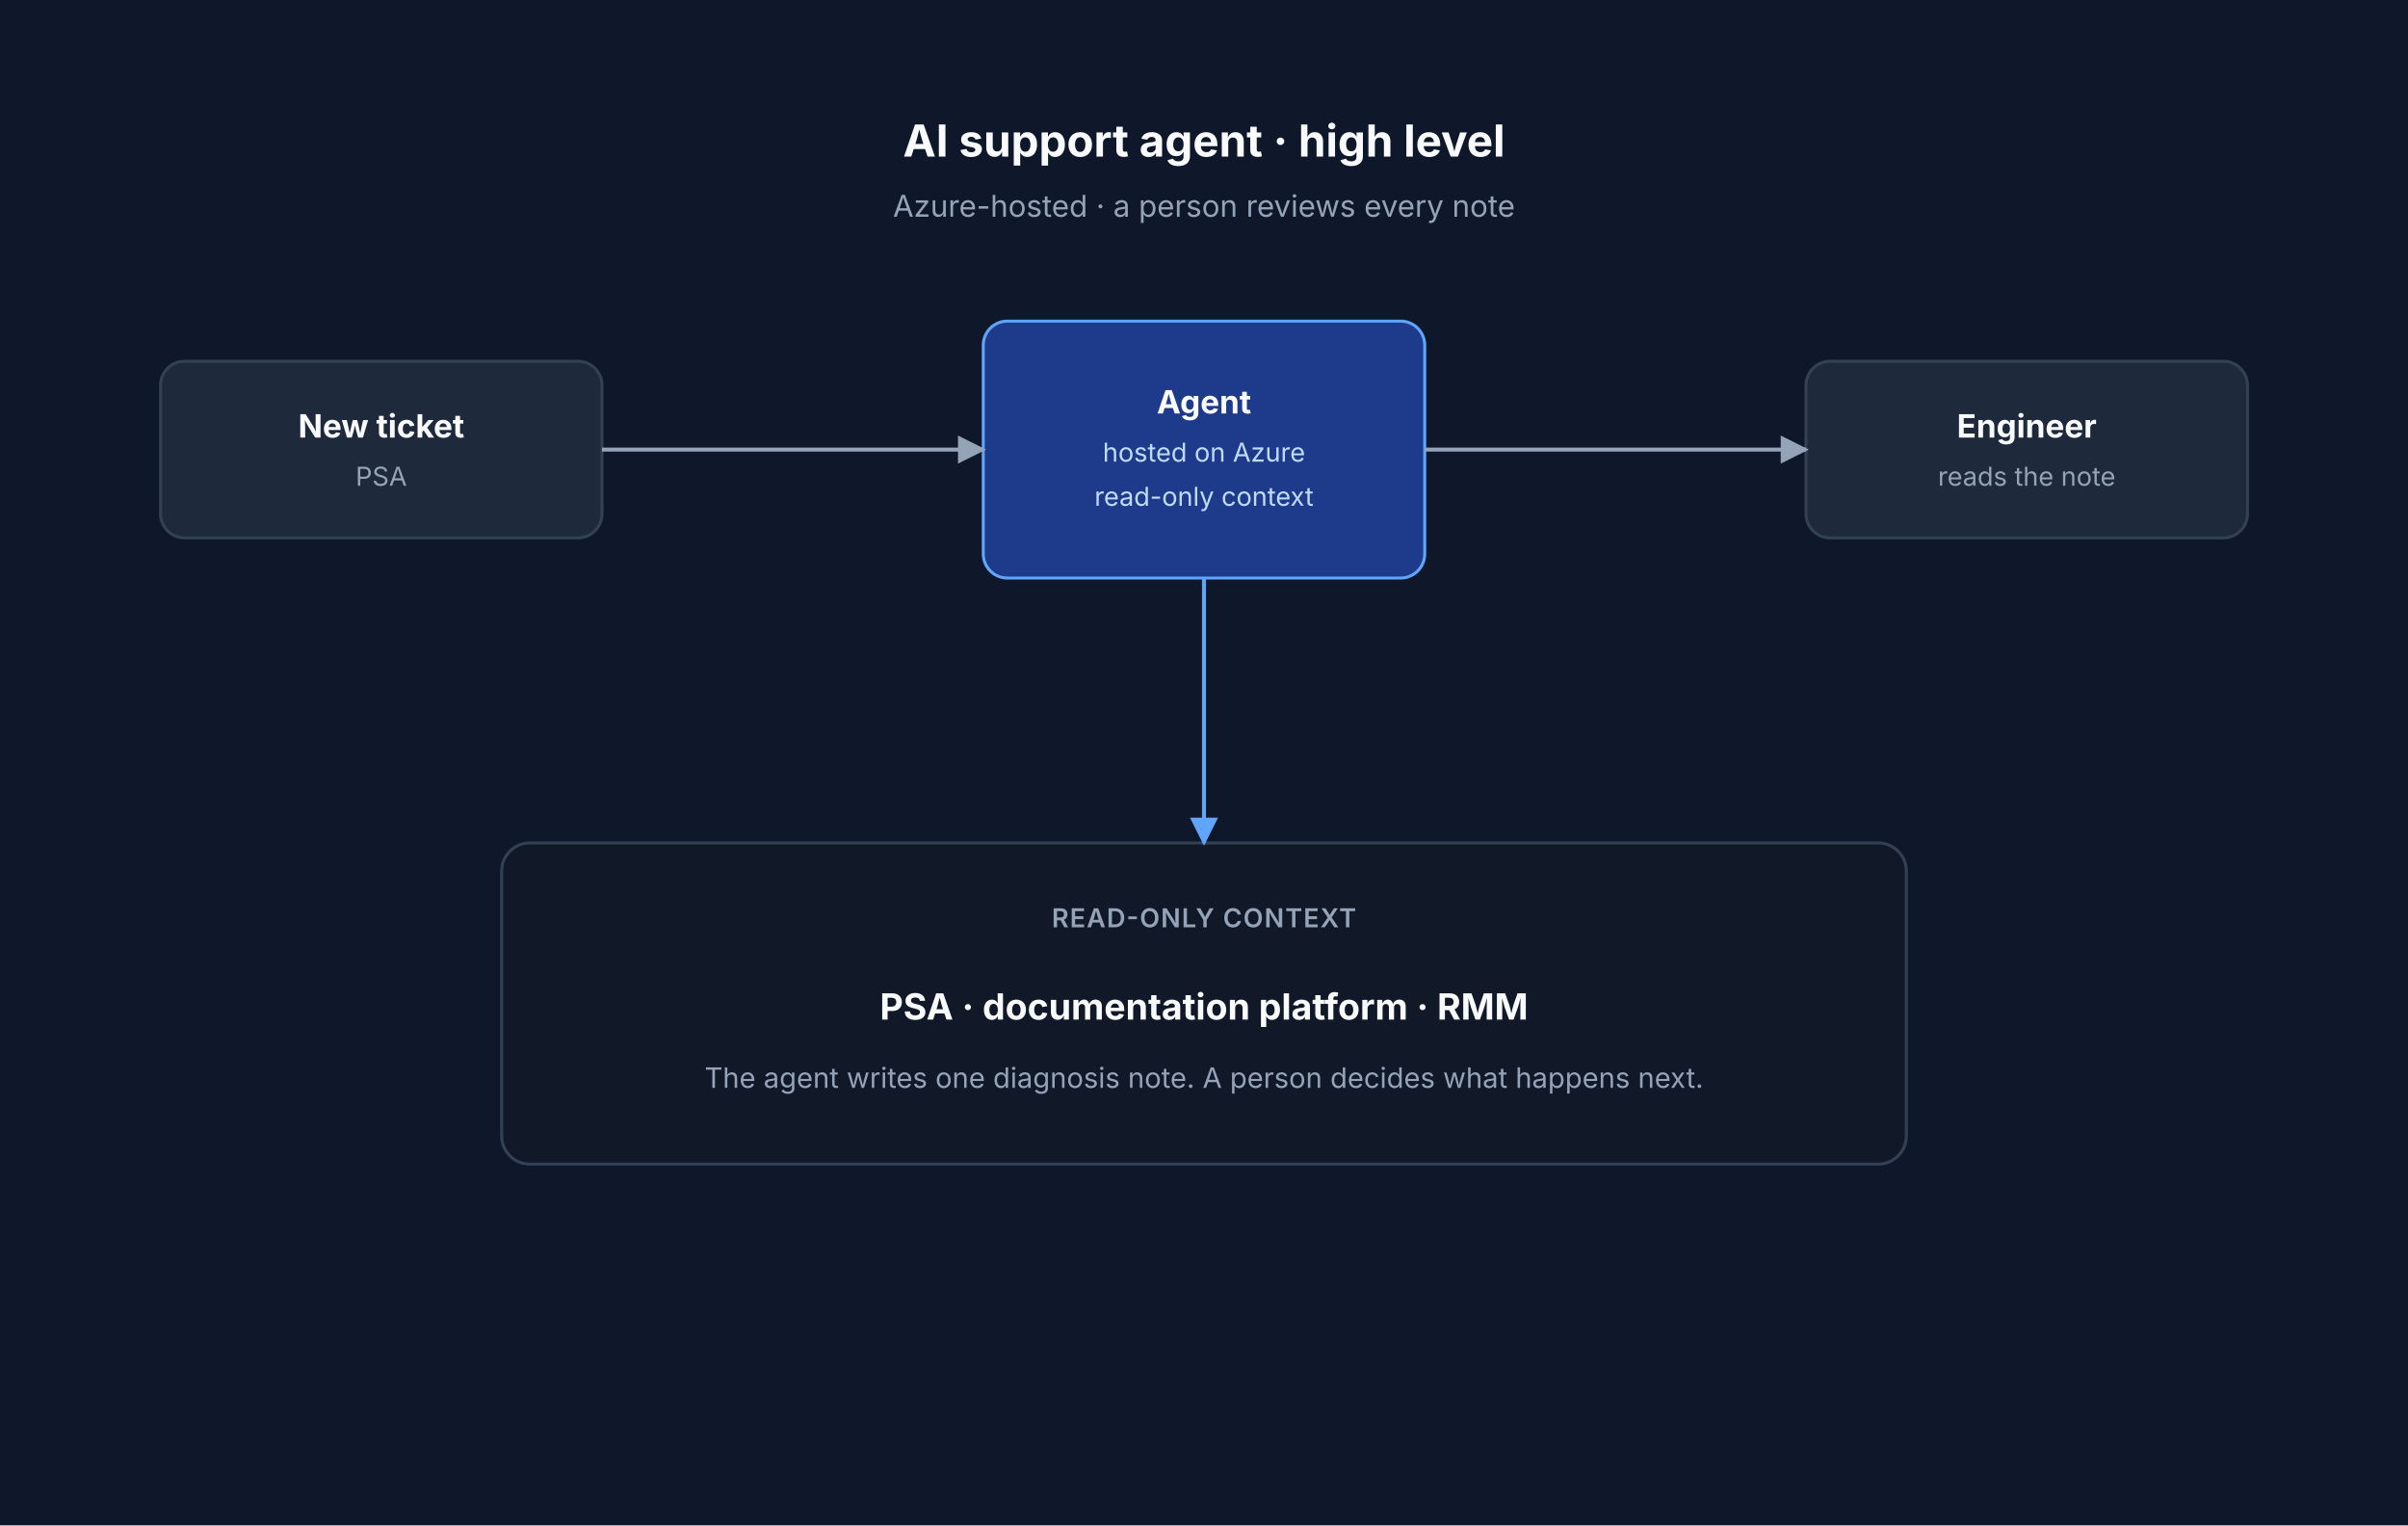
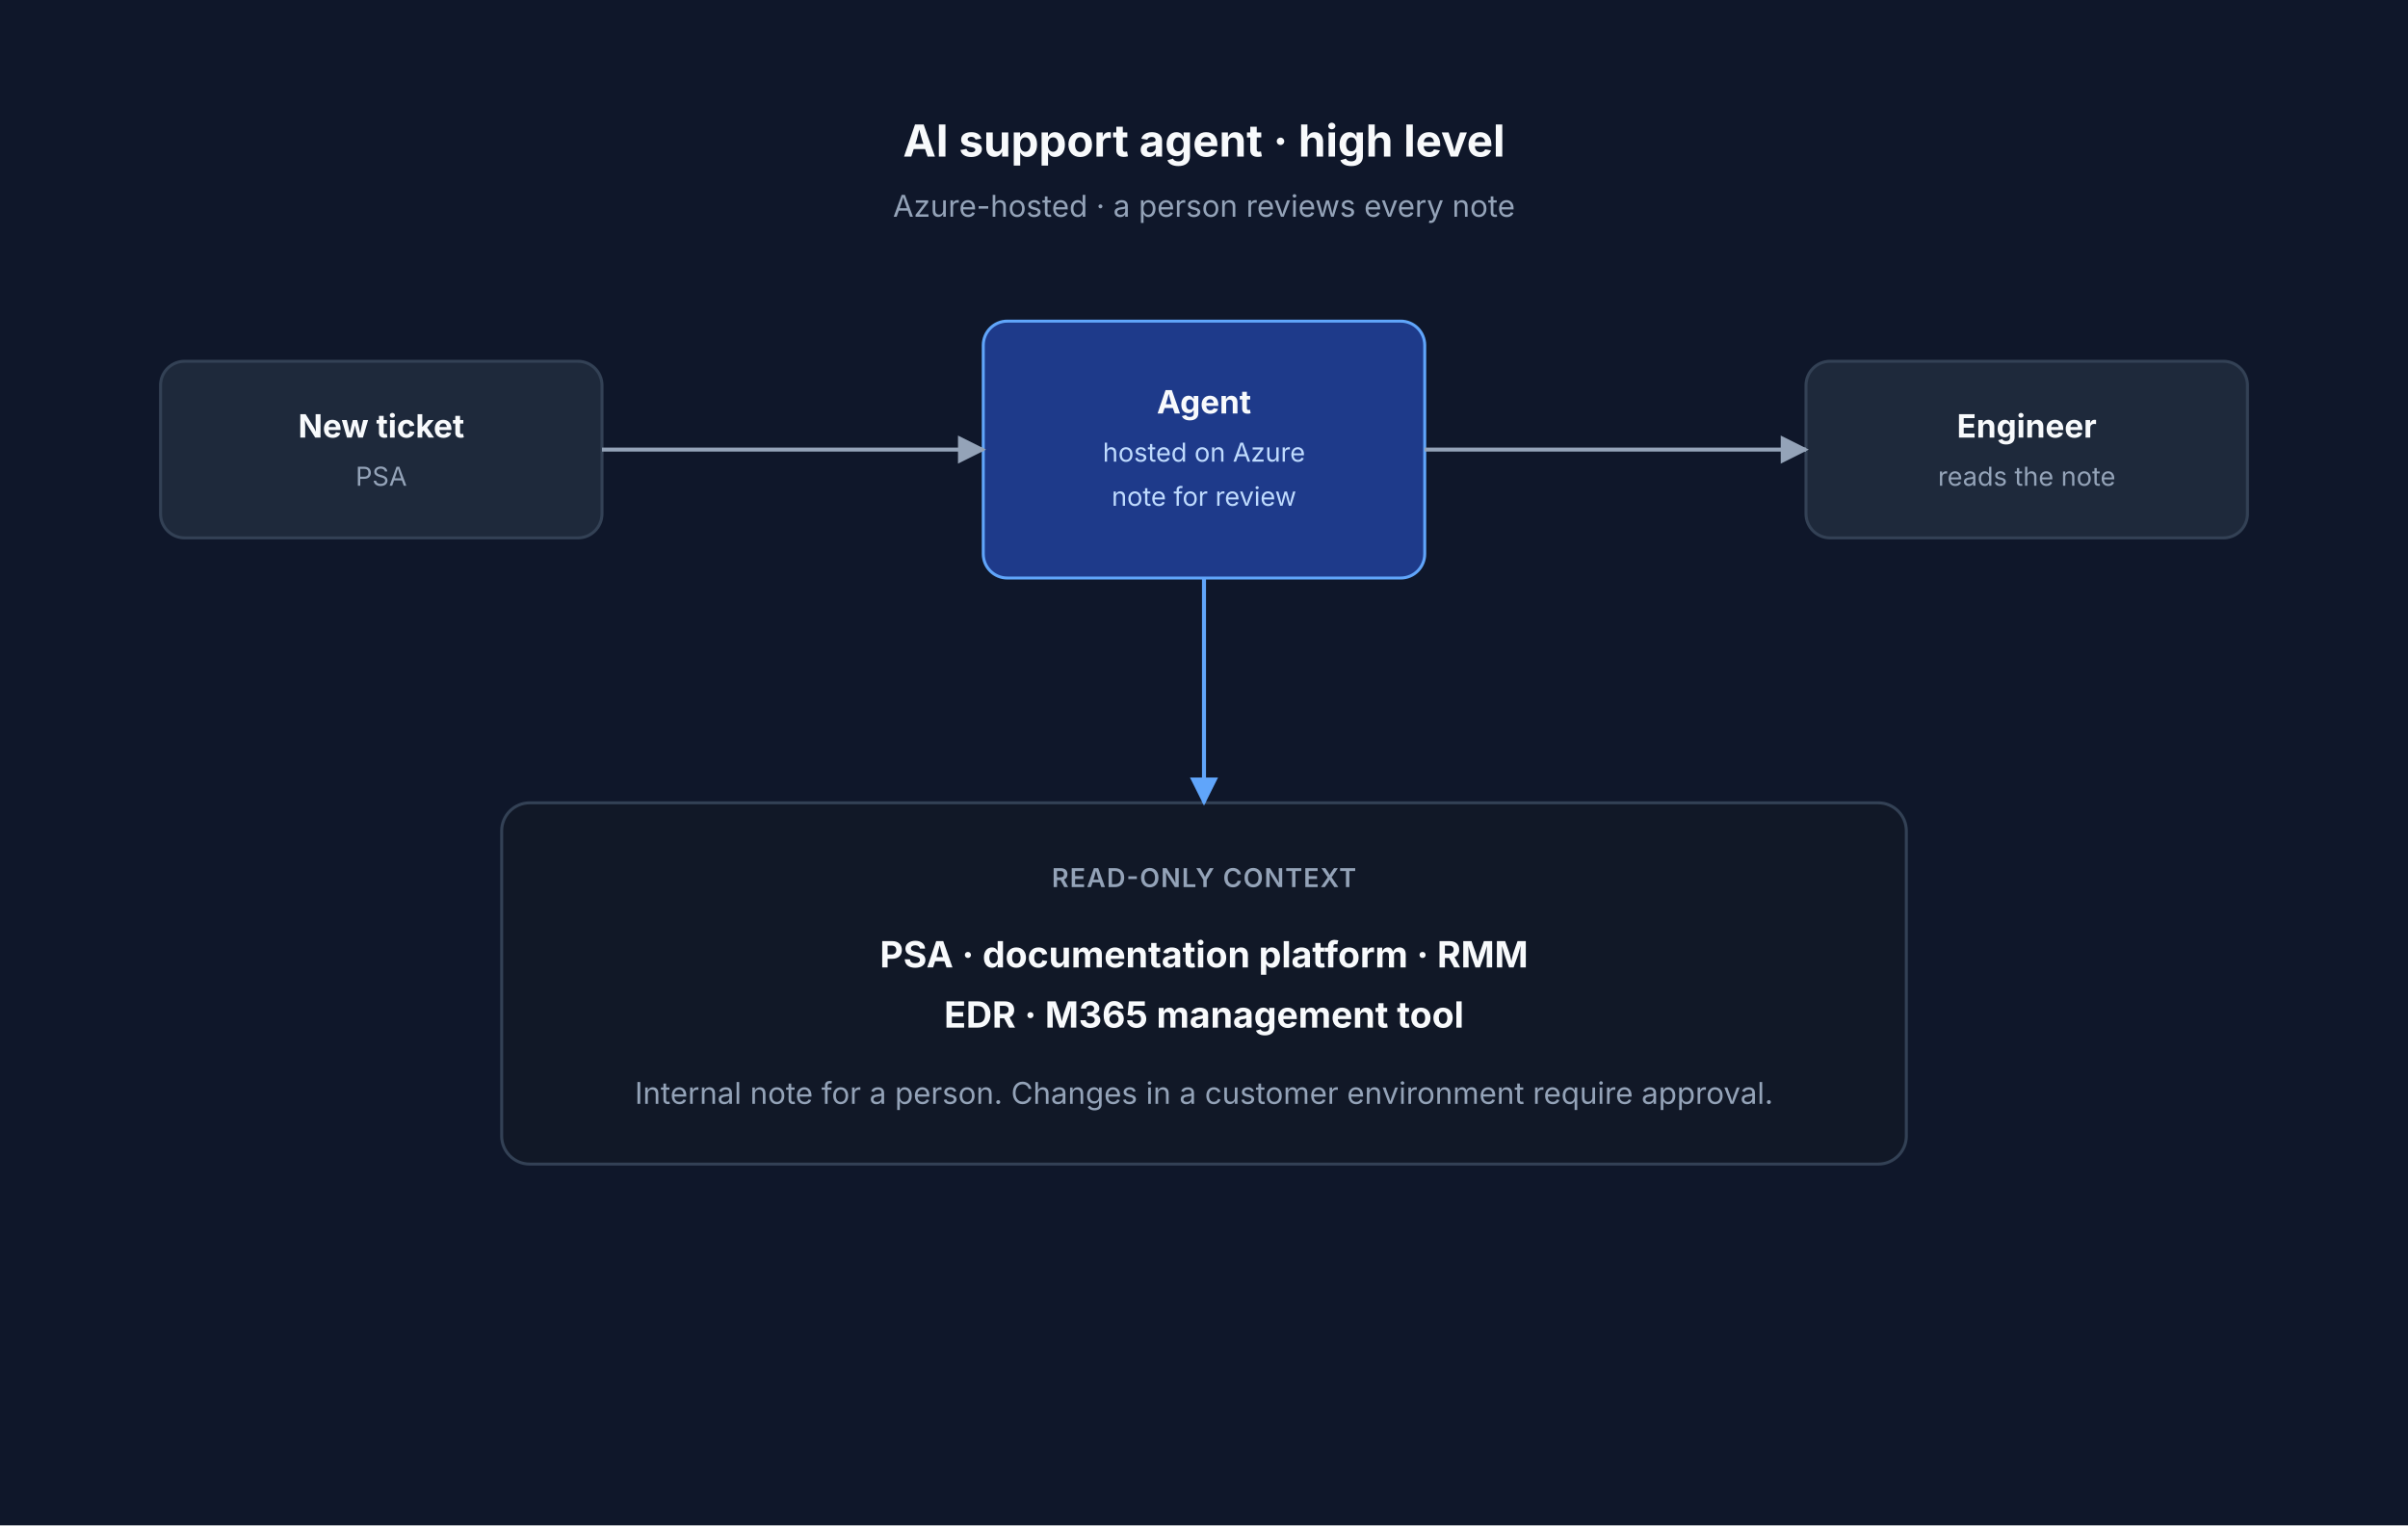
<svg xmlns="http://www.w3.org/2000/svg" viewBox="0 0 1200 760" width="1200" height="760" font-family="Inter, system-ui, sans-serif">
  <rect width="1200" height="760" fill="#0f172a" />
  <text x="600" y="78" text-anchor="middle" fill="#f8fafc" font-size="22" font-weight="700">AI support agent · high level</text>
  <text x="600" y="108" text-anchor="middle" fill="#94a3b8" font-size="15">Azure-hosted · a person reviews every note</text>
  <rect x="80" y="180" width="220" height="88" rx="12" fill="#1e293b" stroke="#334155" stroke-width="1.5" />
  <text x="190" y="218" text-anchor="middle" fill="#f8fafc" font-size="16" font-weight="700">New ticket</text>
  <text x="190" y="242" text-anchor="middle" fill="#94a3b8" font-size="13">PSA</text>
  <rect x="490" y="160" width="220" height="128" rx="12" fill="#1e3a8a" stroke="#60a5fa" stroke-width="1.5" />
  <text x="600" y="206" text-anchor="middle" fill="#f8fafc" font-size="16" font-weight="700">Agent</text>
  <text x="600" y="230" text-anchor="middle" fill="#bfdbfe" font-size="13">hosted on Azure</text>
-   <text x="600" y="252" text-anchor="middle" fill="#bfdbfe" font-size="13">read-only context</text>
+   <text x="600" y="252" text-anchor="middle" fill="#bfdbfe" font-size="13">note for review</text>
  <rect x="900" y="180" width="220" height="88" rx="12" fill="#1e293b" stroke="#334155" stroke-width="1.5" />
  <text x="1010" y="218" text-anchor="middle" fill="#f8fafc" font-size="16" font-weight="700">Engineer</text>
  <text x="1010" y="242" text-anchor="middle" fill="#94a3b8" font-size="13">reads the note</text>
  <path d="M300 224 H490" fill="none" stroke="#94a3b8" stroke-width="2" marker-end="url(#arr)" />
  <path d="M710 224 H900" fill="none" stroke="#94a3b8" stroke-width="2" marker-end="url(#arr)" />
-   <rect x="250" y="420" width="700" height="160" rx="14" fill="#111827" stroke="#334155" stroke-width="1.5" />
-   <text x="600" y="462" text-anchor="middle" fill="#94a3b8" font-size="13" font-weight="600" letter-spacing="0.04em">READ-ONLY CONTEXT</text>
-   <text x="600" y="508" text-anchor="middle" fill="#f8fafc" font-size="18" font-weight="700">PSA · documentation platform · RMM</text>
-   <text x="600" y="542" text-anchor="middle" fill="#94a3b8" font-size="14">The agent writes one diagnosis note. A person decides what happens next.</text>
-   <path d="M600 288 V420" fill="none" stroke="#60a5fa" stroke-width="2" marker-end="url(#arrb)" />
+   <rect x="250" y="400" width="700" height="180" rx="14" fill="#111827" stroke="#334155" stroke-width="1.5" />
+   <text x="600" y="442" text-anchor="middle" fill="#94a3b8" font-size="13" font-weight="600" letter-spacing="0.04em">READ-ONLY CONTEXT</text>
+   <text x="600" y="482" text-anchor="middle" fill="#f8fafc" font-size="18" font-weight="700">PSA · documentation platform · RMM</text>
+   <text x="600" y="512" text-anchor="middle" fill="#f8fafc" font-size="18" font-weight="700">EDR · M365 management tool</text>
+   <text x="600" y="550" text-anchor="middle" fill="#94a3b8" font-size="15">Internal note for a person. Changes in a customer environment require approval.</text>
+   <path d="M600 288 V400" fill="none" stroke="#60a5fa" stroke-width="2" marker-end="url(#arrb)" />
  <defs>
    <marker id="arr" viewBox="0 0 10 10" refX="9" refY="5" markerWidth="7" markerHeight="7" orient="auto">
      <path d="M0,0 L10,5 L0,10 z" fill="#94a3b8" />
    </marker>
    <marker id="arrb" viewBox="0 0 10 10" refX="9" refY="5" markerWidth="7" markerHeight="7" orient="auto">
      <path d="M0,0 L10,5 L0,10 z" fill="#60a5fa" />
    </marker>
  </defs>
</svg>
